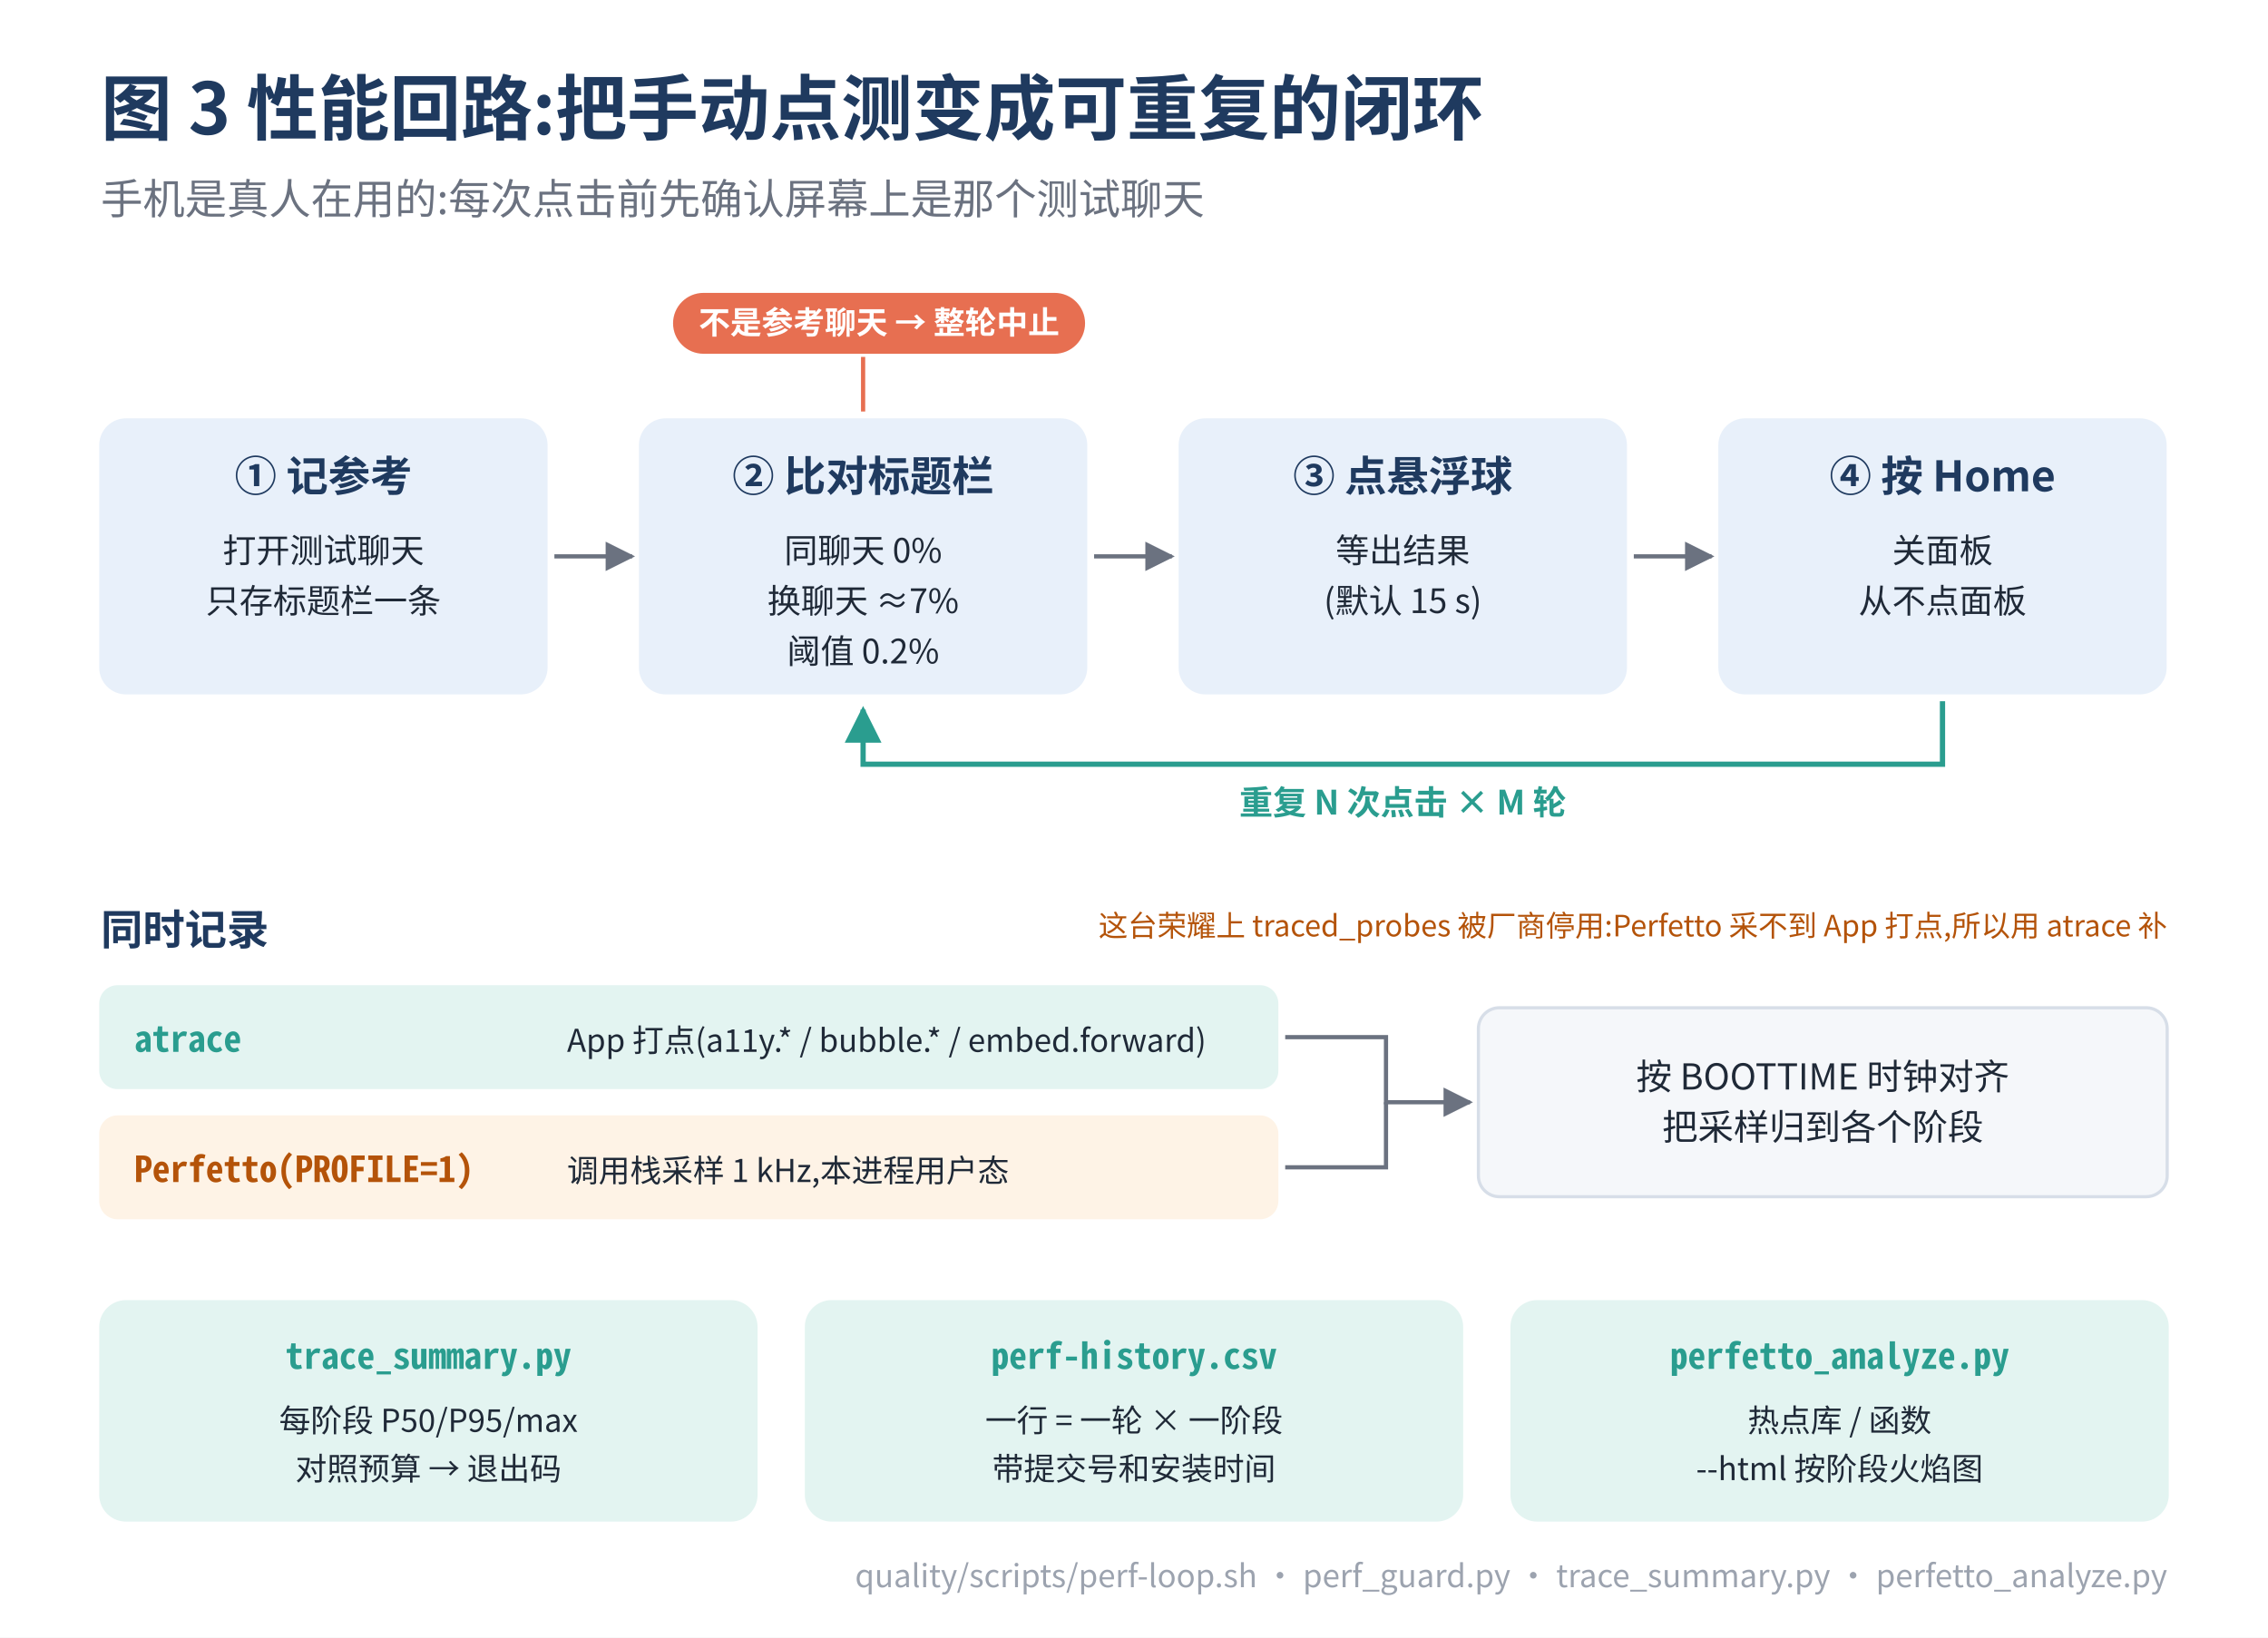
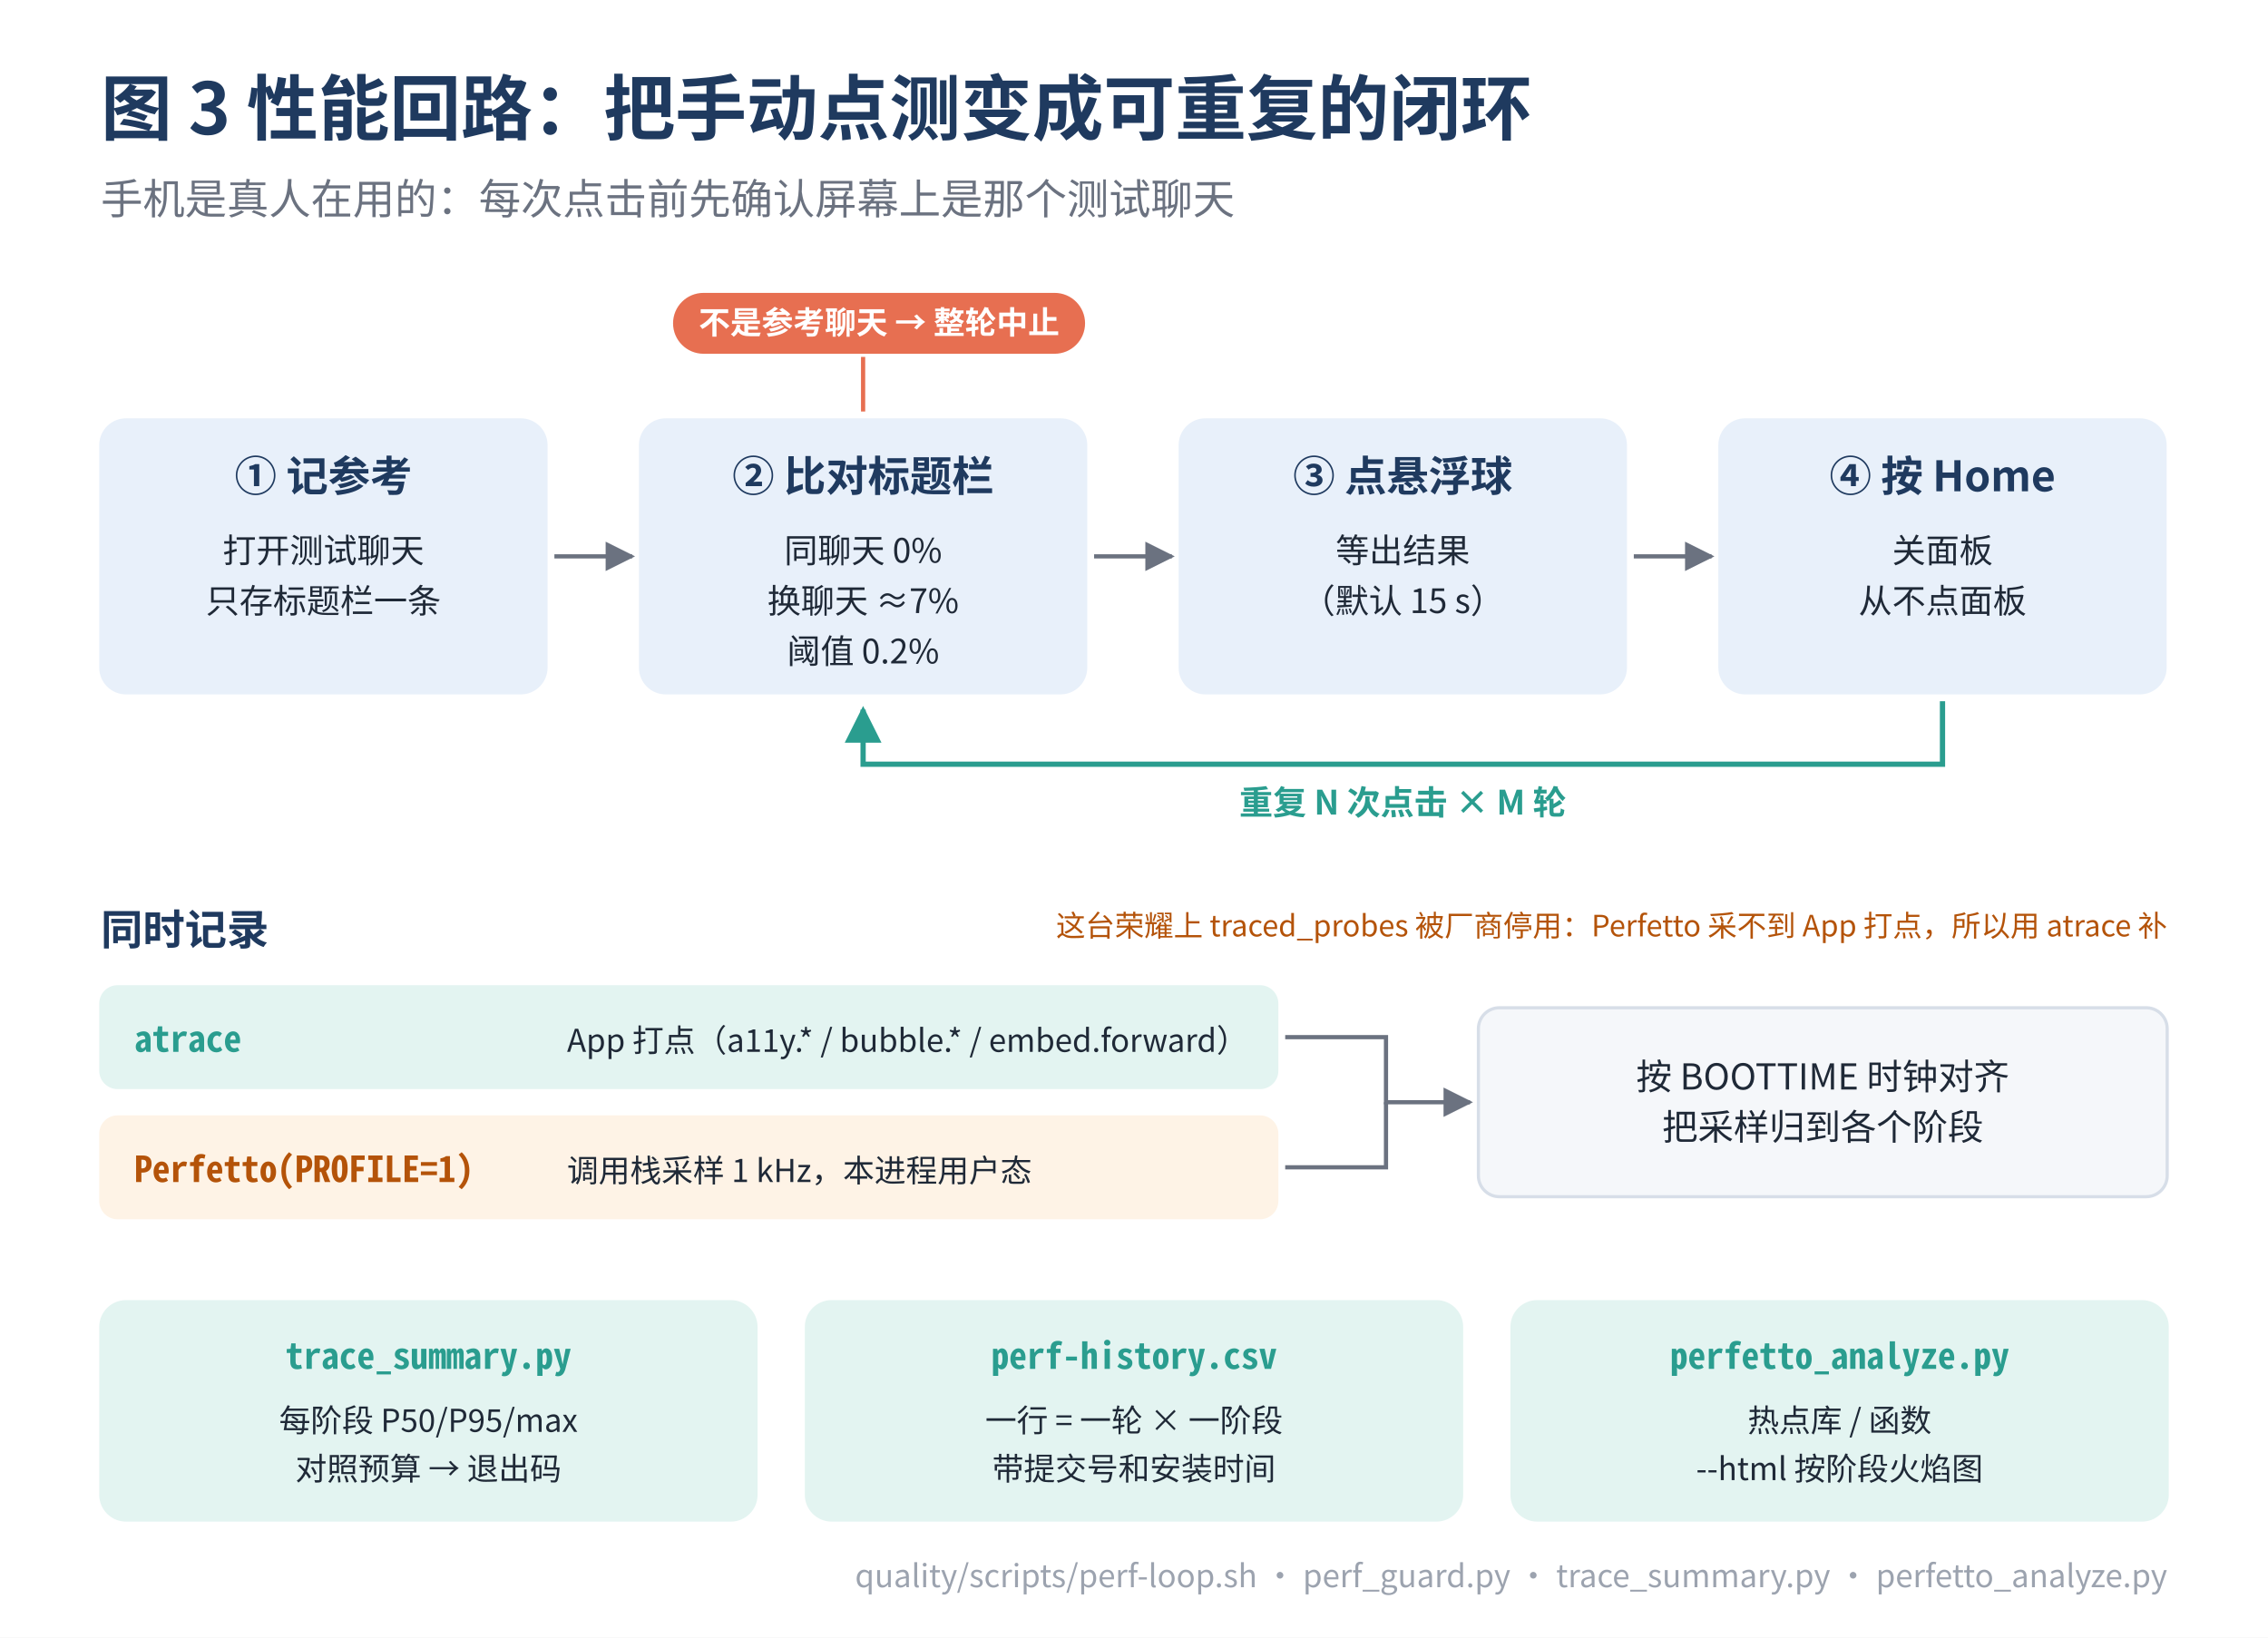
<svg xmlns="http://www.w3.org/2000/svg" width="1080" height="780" viewBox="0 0 1080 780">
  <defs>
    <marker id="arr" viewBox="0 0 10 10" refX="9" refY="5" markerWidth="7" markerHeight="7" orient="auto-start-reverse">
      <path d="M0,0 L10,5 L0,10 z" fill="#6B7280" />
    </marker>
    <marker id="arrT" viewBox="0 0 10 10" refX="9" refY="5" markerWidth="7" markerHeight="7" orient="auto-start-reverse">
      <path d="M0,0 L10,5 L0,10 z" fill="#2A9D8F" />
    </marker>
    <marker id="arrR" viewBox="0 0 10 10" refX="9" refY="5" markerWidth="7" markerHeight="7" orient="auto-start-reverse">
      <path d="M0,0 L10,5 L0,10 z" fill="#E76F51" />
    </marker>
  </defs>
  <rect width="1080" height="780" fill="#FFFFFF" />
-   <text x="48" y="64" font-family="Noto Sans CJK SC" font-size="34" font-weight="700" fill="#1F3A5F" text-anchor="start">图 3 性能回路:把手动点测变成可重复的闭环</text>
-   <text x="48" y="102" font-family="Noto Sans CJK SC" font-size="20" font-weight="400" fill="#6B7280" text-anchor="start">手机是真人在用的:每次点击前先确认屏幕上是那个测试聊天</text>
+   <text x="48" y="64" font-family="Noto Sans CJK SC" font-size="34" font-weight="700" fill="#1F3A5F" text-anchor="start">图 3 性能回路：把手动点测变成可重复的闭环</text>
+   <text x="48" y="102" font-family="Noto Sans CJK SC" font-size="20" font-weight="400" fill="#6B7280" text-anchor="start">手机是真人在用的：每次点击前先确认屏幕上是那个测试聊天</text>
  <rect x="48" y="200" width="212" height="130" rx="12" fill="#E8F0FA" stroke="#E8F0FA" stroke-width="1.5" />
  <text x="154.0" y="234" font-family="Noto Sans CJK SC" font-size="20" font-weight="700" fill="#1F3A5F" text-anchor="middle">① 记参考</text>
  <text x="154.0" y="268" font-family="Noto Sans CJK SC" font-size="16" font-weight="400" fill="#1F2937" text-anchor="middle">打开测试聊天</text>
  <text x="154.0" y="292" font-family="Noto Sans CJK SC" font-size="16" font-weight="400" fill="#1F2937" text-anchor="middle">只存标题栏一条</text>
  <line x1="264" y1="265.0" x2="301" y2="265.0" stroke="#6B7280" stroke-width="2" marker-end="url(#arr)" />
  <rect x="305" y="200" width="212" height="130" rx="12" fill="#E8F0FA" stroke="#E8F0FA" stroke-width="1.5" />
  <text x="411.0" y="234" font-family="Noto Sans CJK SC" font-size="20" font-weight="700" fill="#1F3A5F" text-anchor="middle">② 比对标题栏</text>
  <text x="411.0" y="268" font-family="Noto Sans CJK SC" font-size="16" font-weight="400" fill="#1F2937" text-anchor="middle">同聊天 0%</text>
  <text x="411.0" y="292" font-family="Noto Sans CJK SC" font-size="16" font-weight="400" fill="#1F2937" text-anchor="middle">换聊天 ≈7%</text>
  <text x="411.0" y="316" font-family="Noto Sans CJK SC" font-size="16" font-weight="400" fill="#1F2937" text-anchor="middle">阈值 0.2%</text>
  <line x1="521" y1="265.0" x2="558" y2="265.0" stroke="#6B7280" stroke-width="2" marker-end="url(#arr)" />
  <rect x="562" y="200" width="212" height="130" rx="12" fill="#E8F0FA" stroke="#E8F0FA" stroke-width="1.5" />
  <text x="668.0" y="234" font-family="Noto Sans CJK SC" font-size="20" font-weight="700" fill="#1F3A5F" text-anchor="middle">③ 点悬浮球</text>
  <text x="668.0" y="268" font-family="Noto Sans CJK SC" font-size="16" font-weight="400" fill="#1F2937" text-anchor="middle">等出结果</text>
-   <text x="668.0" y="292" font-family="Noto Sans CJK SC" font-size="16" font-weight="400" fill="#1F2937" text-anchor="middle">(默认 15 s)</text>
+   <text x="668.0" y="292" font-family="Noto Sans CJK SC" font-size="16" font-weight="400" fill="#1F2937" text-anchor="middle">（默认 15 s）</text>
  <line x1="778" y1="265.0" x2="815" y2="265.0" stroke="#6B7280" stroke-width="2" marker-end="url(#arr)" />
  <rect x="819" y="200" width="212" height="130" rx="12" fill="#E8F0FA" stroke="#E8F0FA" stroke-width="1.5" />
  <text x="925.0" y="234" font-family="Noto Sans CJK SC" font-size="20" font-weight="700" fill="#1F3A5F" text-anchor="middle">④ 按 Home</text>
  <text x="925.0" y="268" font-family="Noto Sans CJK SC" font-size="16" font-weight="400" fill="#1F2937" text-anchor="middle">关面板</text>
  <text x="925.0" y="292" font-family="Noto Sans CJK SC" font-size="16" font-weight="400" fill="#1F2937" text-anchor="middle">从不点面板</text>
  <path d="M925.0,334 L925.0,364 L411.0,364 L411.0,338" stroke="#2A9D8F" stroke-width="2.5" fill="none" marker-end="url(#arrT)" />
  <text x="668.0" y="388" font-family="Noto Sans CJK SC" font-size="16" font-weight="700" fill="#2A9D8F" text-anchor="middle">重复 N 次点击 × M 轮</text>
  <line x1="411.0" y1="196" x2="411.0" y2="170" stroke="#E76F51" stroke-width="2" />
  <rect x="321.0" y="140" width="195.2" height="28" rx="14" fill="#E76F51" stroke="#E76F51" stroke-width="1" />
  <text x="418.6" y="159.04" font-family="Noto Sans CJK SC" font-size="15" font-weight="700" fill="#FFFFFF" text-anchor="middle">不是参考聊天 → 整轮中止</text>
  <text x="48" y="450" font-family="Noto Sans CJK SC" font-size="20" font-weight="700" fill="#1F3A5F" text-anchor="start">同时记录</text>
  <rect x="48" y="470" width="560" height="48" rx="8" fill="#E3F4F1" stroke="#E3F4F1" stroke-width="1.5" />
  <text x="64" y="501" font-family="Noto Sans Mono CJK SC" font-size="17" font-weight="700" fill="#2A9D8F" text-anchor="start">atrace</text>
-   <text x="270" y="501" font-family="Noto Sans CJK SC" font-size="15" font-weight="400" fill="#1F2937" text-anchor="start">App 打点(a11y.* / bubble.* / embed.forward)</text>
+   <text x="270" y="501" font-family="Noto Sans CJK SC" font-size="15" font-weight="400" fill="#1F2937" text-anchor="start">App 打点（a11y.* / bubble.* / embed.forward）</text>
  <rect x="48" y="532" width="560" height="48" rx="8" fill="#FEF3E6" stroke="#FEF3E6" stroke-width="1.5" />
  <text x="64" y="563" font-family="Noto Sans Mono CJK SC" font-size="17" font-weight="700" fill="#B45309" text-anchor="start">Perfetto(PROFILE=1)</text>
-   <text x="270" y="563" font-family="Noto Sans CJK SC" font-size="15" font-weight="400" fill="#1F2937" text-anchor="start">调用栈采样 1 kHz,本进程用户态</text>
+   <text x="270" y="563" font-family="Noto Sans CJK SC" font-size="15" font-weight="400" fill="#1F2937" text-anchor="start">调用栈采样 1 kHz，本进程用户态</text>
  <path d="M612,494 L660,494 L660,525 L700,525" stroke="#6B7280" stroke-width="2" fill="none" marker-end="url(#arr)" />
  <path d="M612,556 L660,556 L660,525" stroke="#6B7280" stroke-width="2" fill="none" />
  <rect x="704" y="480" width="328" height="90" rx="10" fill="#F5F7FA" stroke="#D7DEE8" stroke-width="1.5" />
  <text x="868.0" y="518.95" font-family="Noto Sans CJK SC" font-size="17" font-weight="400" fill="#1F2937" text-anchor="middle">按 BOOTTIME 时钟对齐</text>
  <text x="868.0" y="542.95" font-family="Noto Sans CJK SC" font-size="17" font-weight="400" fill="#1F2937" text-anchor="middle">把采样归到各个阶段</text>
  <rect x="48" y="620" width="312" height="104" rx="12" fill="#E3F4F1" stroke="#E3F4F1" stroke-width="1.5" />
  <text x="204" y="652" font-family="Noto Sans Mono CJK SC" font-size="17" font-weight="700" fill="#2A9D8F" text-anchor="middle">trace_summary.py</text>
  <text x="204" y="682" font-family="Noto Sans CJK SC" font-size="15" font-weight="400" fill="#1F2937" text-anchor="middle">每阶段 P50/P95/max</text>
  <text x="204" y="705" font-family="Noto Sans CJK SC" font-size="15" font-weight="400" fill="#1F2937" text-anchor="middle">对照预算 → 退出码</text>
  <rect x="384" y="620" width="312" height="104" rx="12" fill="#E3F4F1" stroke="#E3F4F1" stroke-width="1.5" />
  <text x="540" y="652" font-family="Noto Sans Mono CJK SC" font-size="17" font-weight="700" fill="#2A9D8F" text-anchor="middle">perf-history.csv</text>
  <text x="540" y="682" font-family="Noto Sans CJK SC" font-size="15" font-weight="400" fill="#1F2937" text-anchor="middle">一行 = 一轮 × 一阶段</text>
  <text x="540" y="705" font-family="Noto Sans CJK SC" font-size="15" font-weight="400" fill="#1F2937" text-anchor="middle">带提交号和安装时间</text>
  <rect x="720" y="620" width="312" height="104" rx="12" fill="#E3F4F1" stroke="#E3F4F1" stroke-width="1.5" />
  <text x="876" y="652" font-family="Noto Sans Mono CJK SC" font-size="17" font-weight="700" fill="#2A9D8F" text-anchor="middle">perfetto_analyze.py</text>
  <text x="876" y="682" font-family="Noto Sans CJK SC" font-size="15" font-weight="400" fill="#1F2937" text-anchor="middle">热点库 / 函数</text>
  <text x="876" y="705" font-family="Noto Sans CJK SC" font-size="15" font-weight="400" fill="#1F2937" text-anchor="middle">--html 按阶段火焰图</text>
-   <text x="1032" y="446" font-family="Noto Sans CJK SC" font-size="14" font-weight="400" fill="#B45309" text-anchor="end">这台荣耀上 traced_probes 被厂商停用:Perfetto 采不到 App 打点,所以用 atrace 补</text>
+   <text x="1032" y="446" font-family="Noto Sans CJK SC" font-size="14" font-weight="400" fill="#B45309" text-anchor="end">这台荣耀上 traced_probes 被厂商停用：Perfetto 采不到 App 打点，所以用 atrace 补</text>
  <text x="1032" y="756" font-family="Noto Sans CJK SC" font-size="15" font-weight="400" fill="#9CA3AF" text-anchor="end">quality/scripts/perf-loop.sh · perf_guard.py · trace_summary.py · perfetto_analyze.py</text>
</svg>
